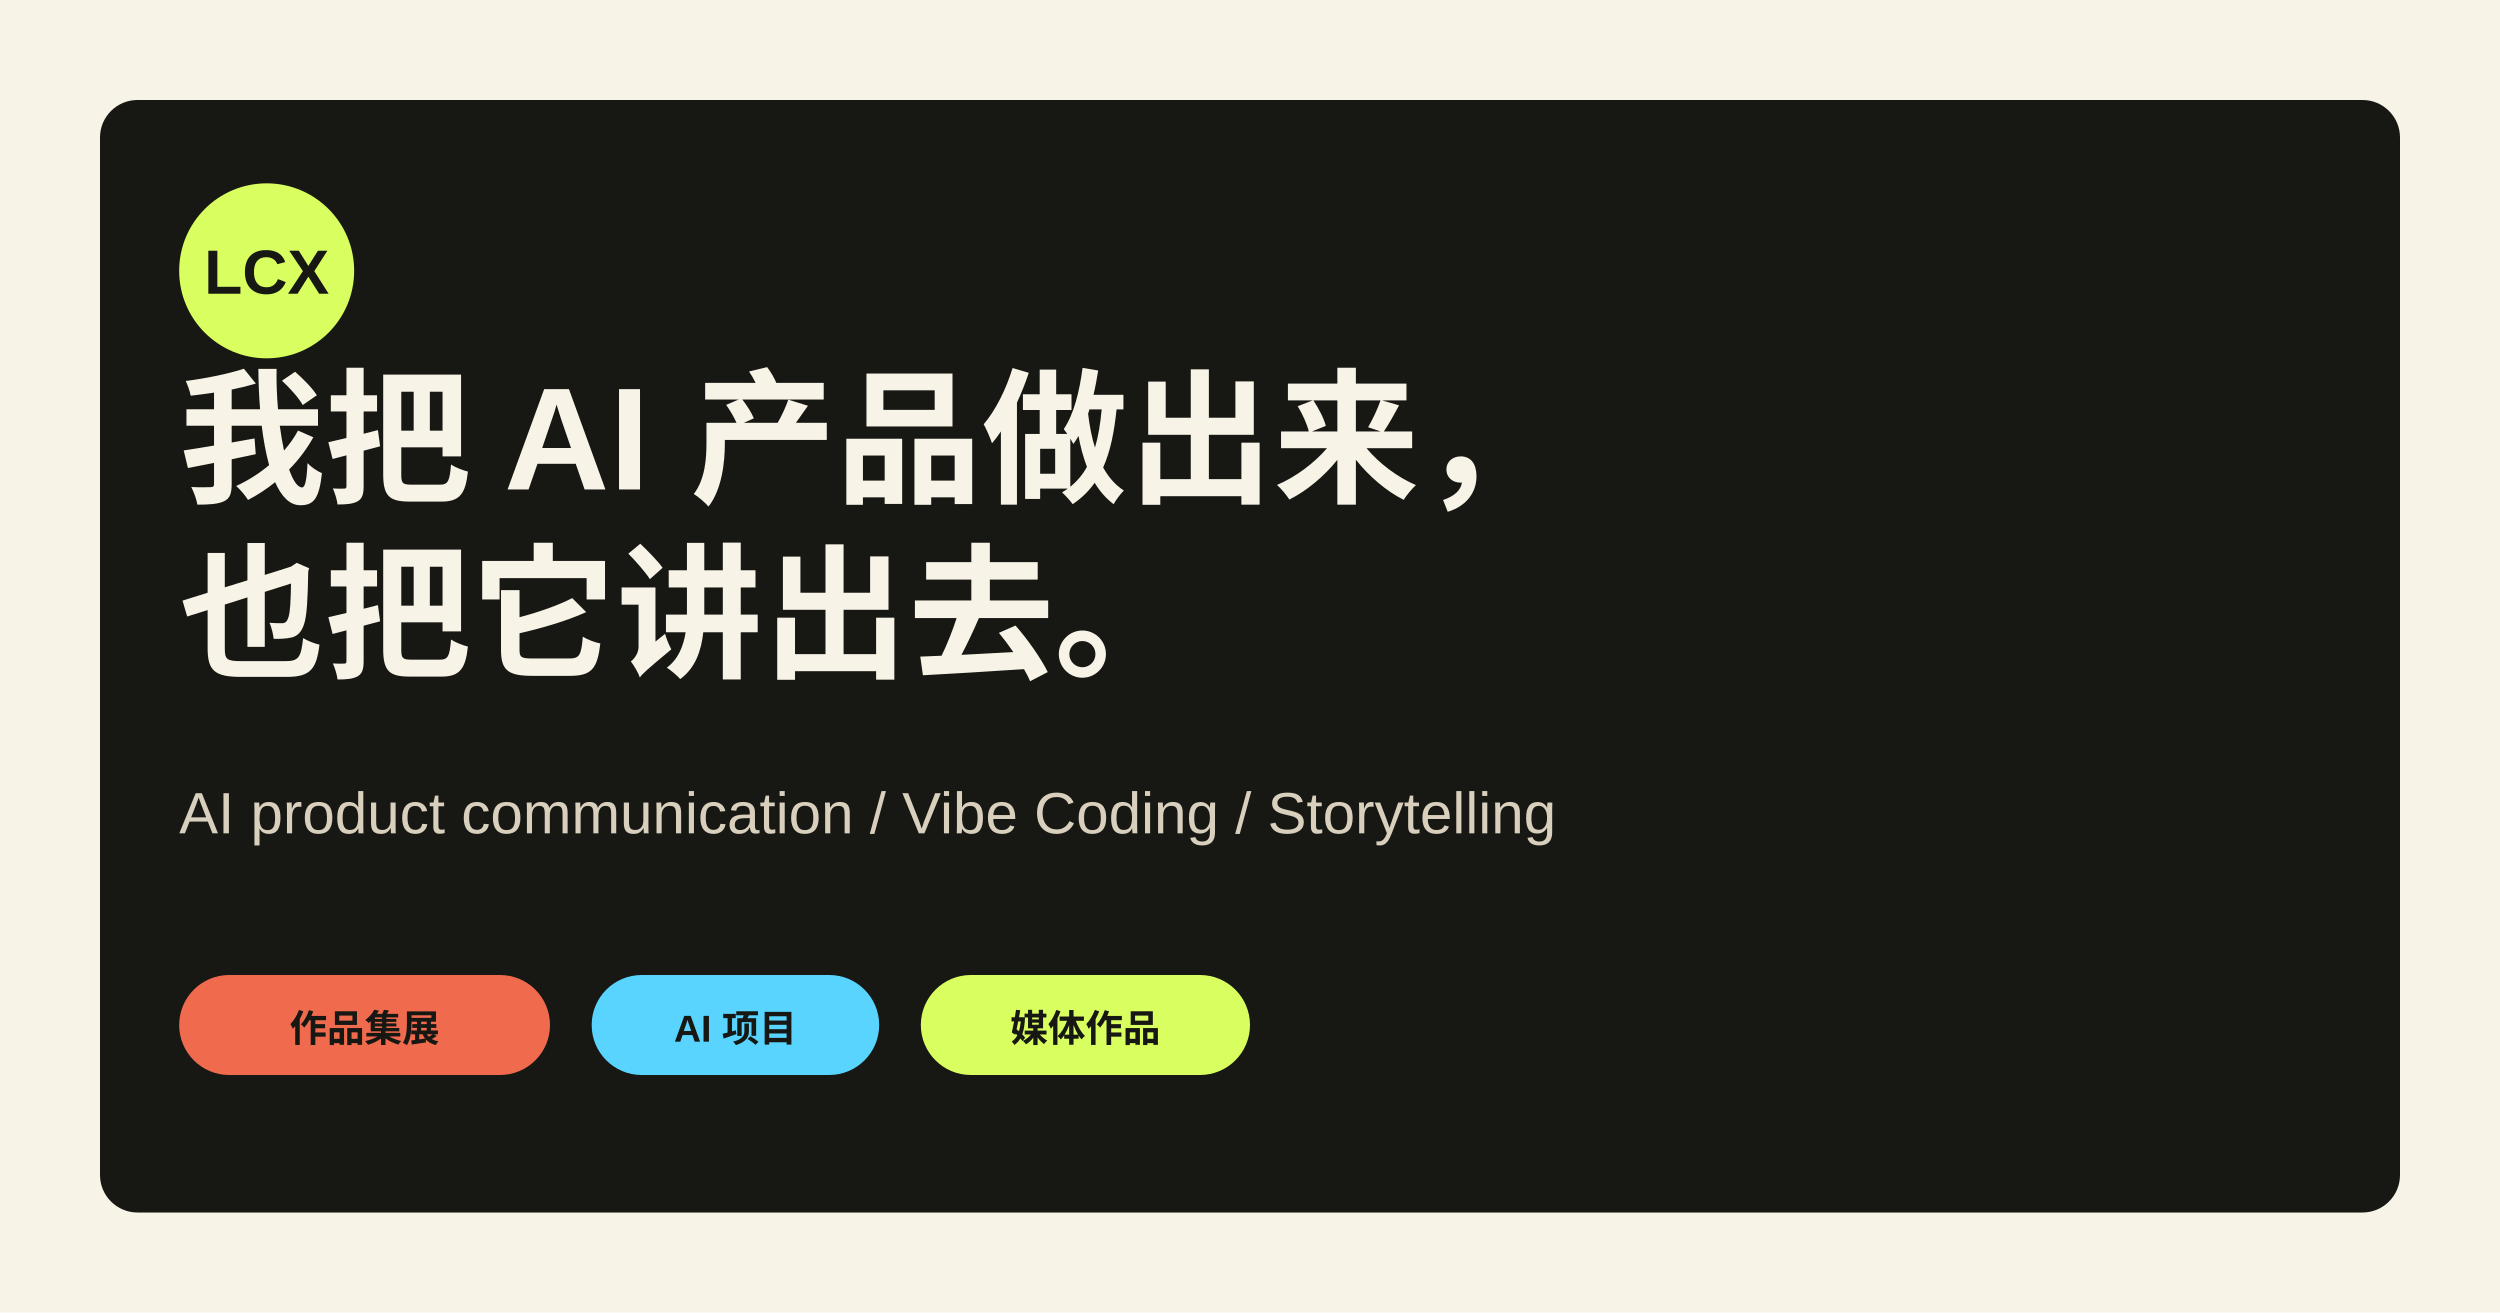
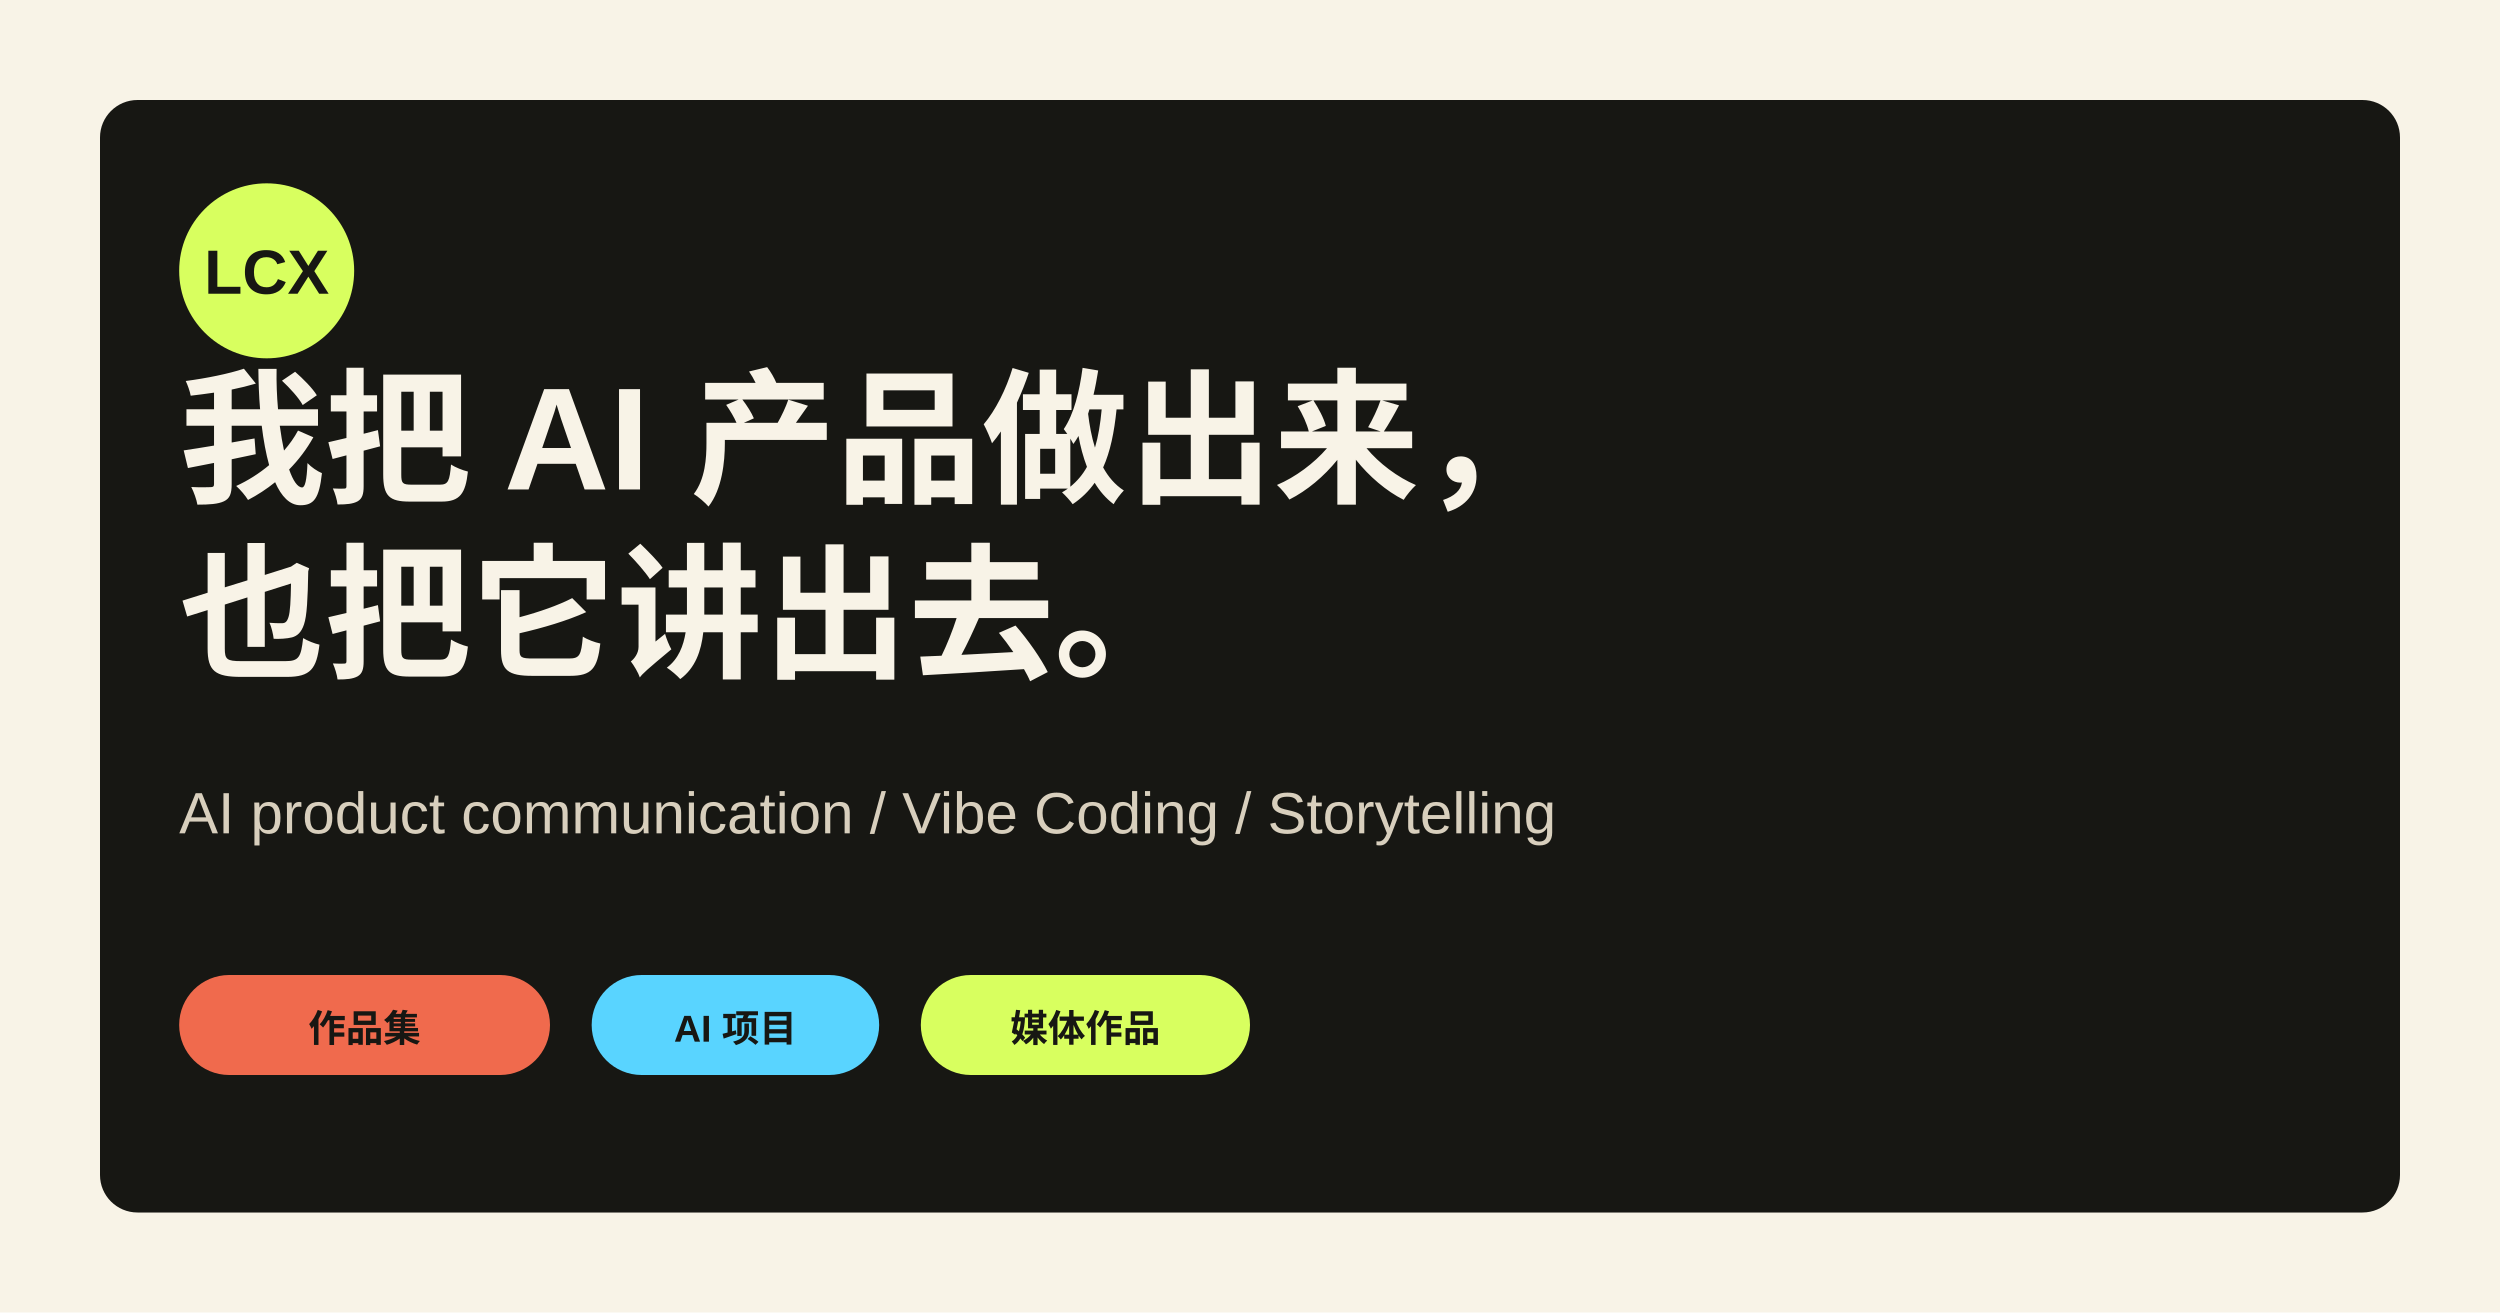
<svg xmlns="http://www.w3.org/2000/svg" width="1200" height="630" viewBox="0 0 1200 630" role="img" aria-labelledby="title desc">
  <rect width="1200" height="630" fill="#f8f3e7" />
  <rect x="48" y="48" width="1104" height="534" rx="18" fill="#171713" />
  <rect x="86" y="88" width="84" height="84" rx="42" fill="#d8ff5f" />
  <text x="128" y="141" text-anchor="middle" font-family="Arial, sans-serif" font-size="30" font-weight="800" fill="#171713">LCX</text>
  <text x="86" y="236" font-family="Arial, sans-serif" font-size="70" font-weight="800" fill="#f8f3e7">我把 AI 产品做出来，</text>
  <text x="86" y="320" font-family="Arial, sans-serif" font-size="70" font-weight="800" fill="#f8f3e7">也把它讲出去。</text>
  <text x="86" y="400" font-family="Arial, sans-serif" font-size="28" fill="#d8cfbd">AI product communication / Vibe Coding / Storytelling</text>
  <rect x="86" y="468" width="178" height="48" rx="24" fill="#f06a4d" />
-   <text x="175" y="500" text-anchor="middle" font-family="Arial, sans-serif" font-size="18" font-weight="800" fill="#171713">作品集展</text>
+   <text x="175" y="500" text-anchor="middle" font-family="Arial, sans-serif" font-size="18" font-weight="800" fill="#171713">作品集</text>
  <rect x="284" y="468" width="138" height="48" rx="24" fill="#59d4ff" />
  <text x="353" y="500" text-anchor="middle" font-family="Arial, sans-serif" font-size="18" font-weight="800" fill="#171713">AI 项目</text>
  <rect x="442" y="468" width="158" height="48" rx="24" fill="#d8ff5f" />
  <text x="521" y="500" text-anchor="middle" font-family="Arial, sans-serif" font-size="18" font-weight="800" fill="#171713">媒体作品</text>
</svg>
